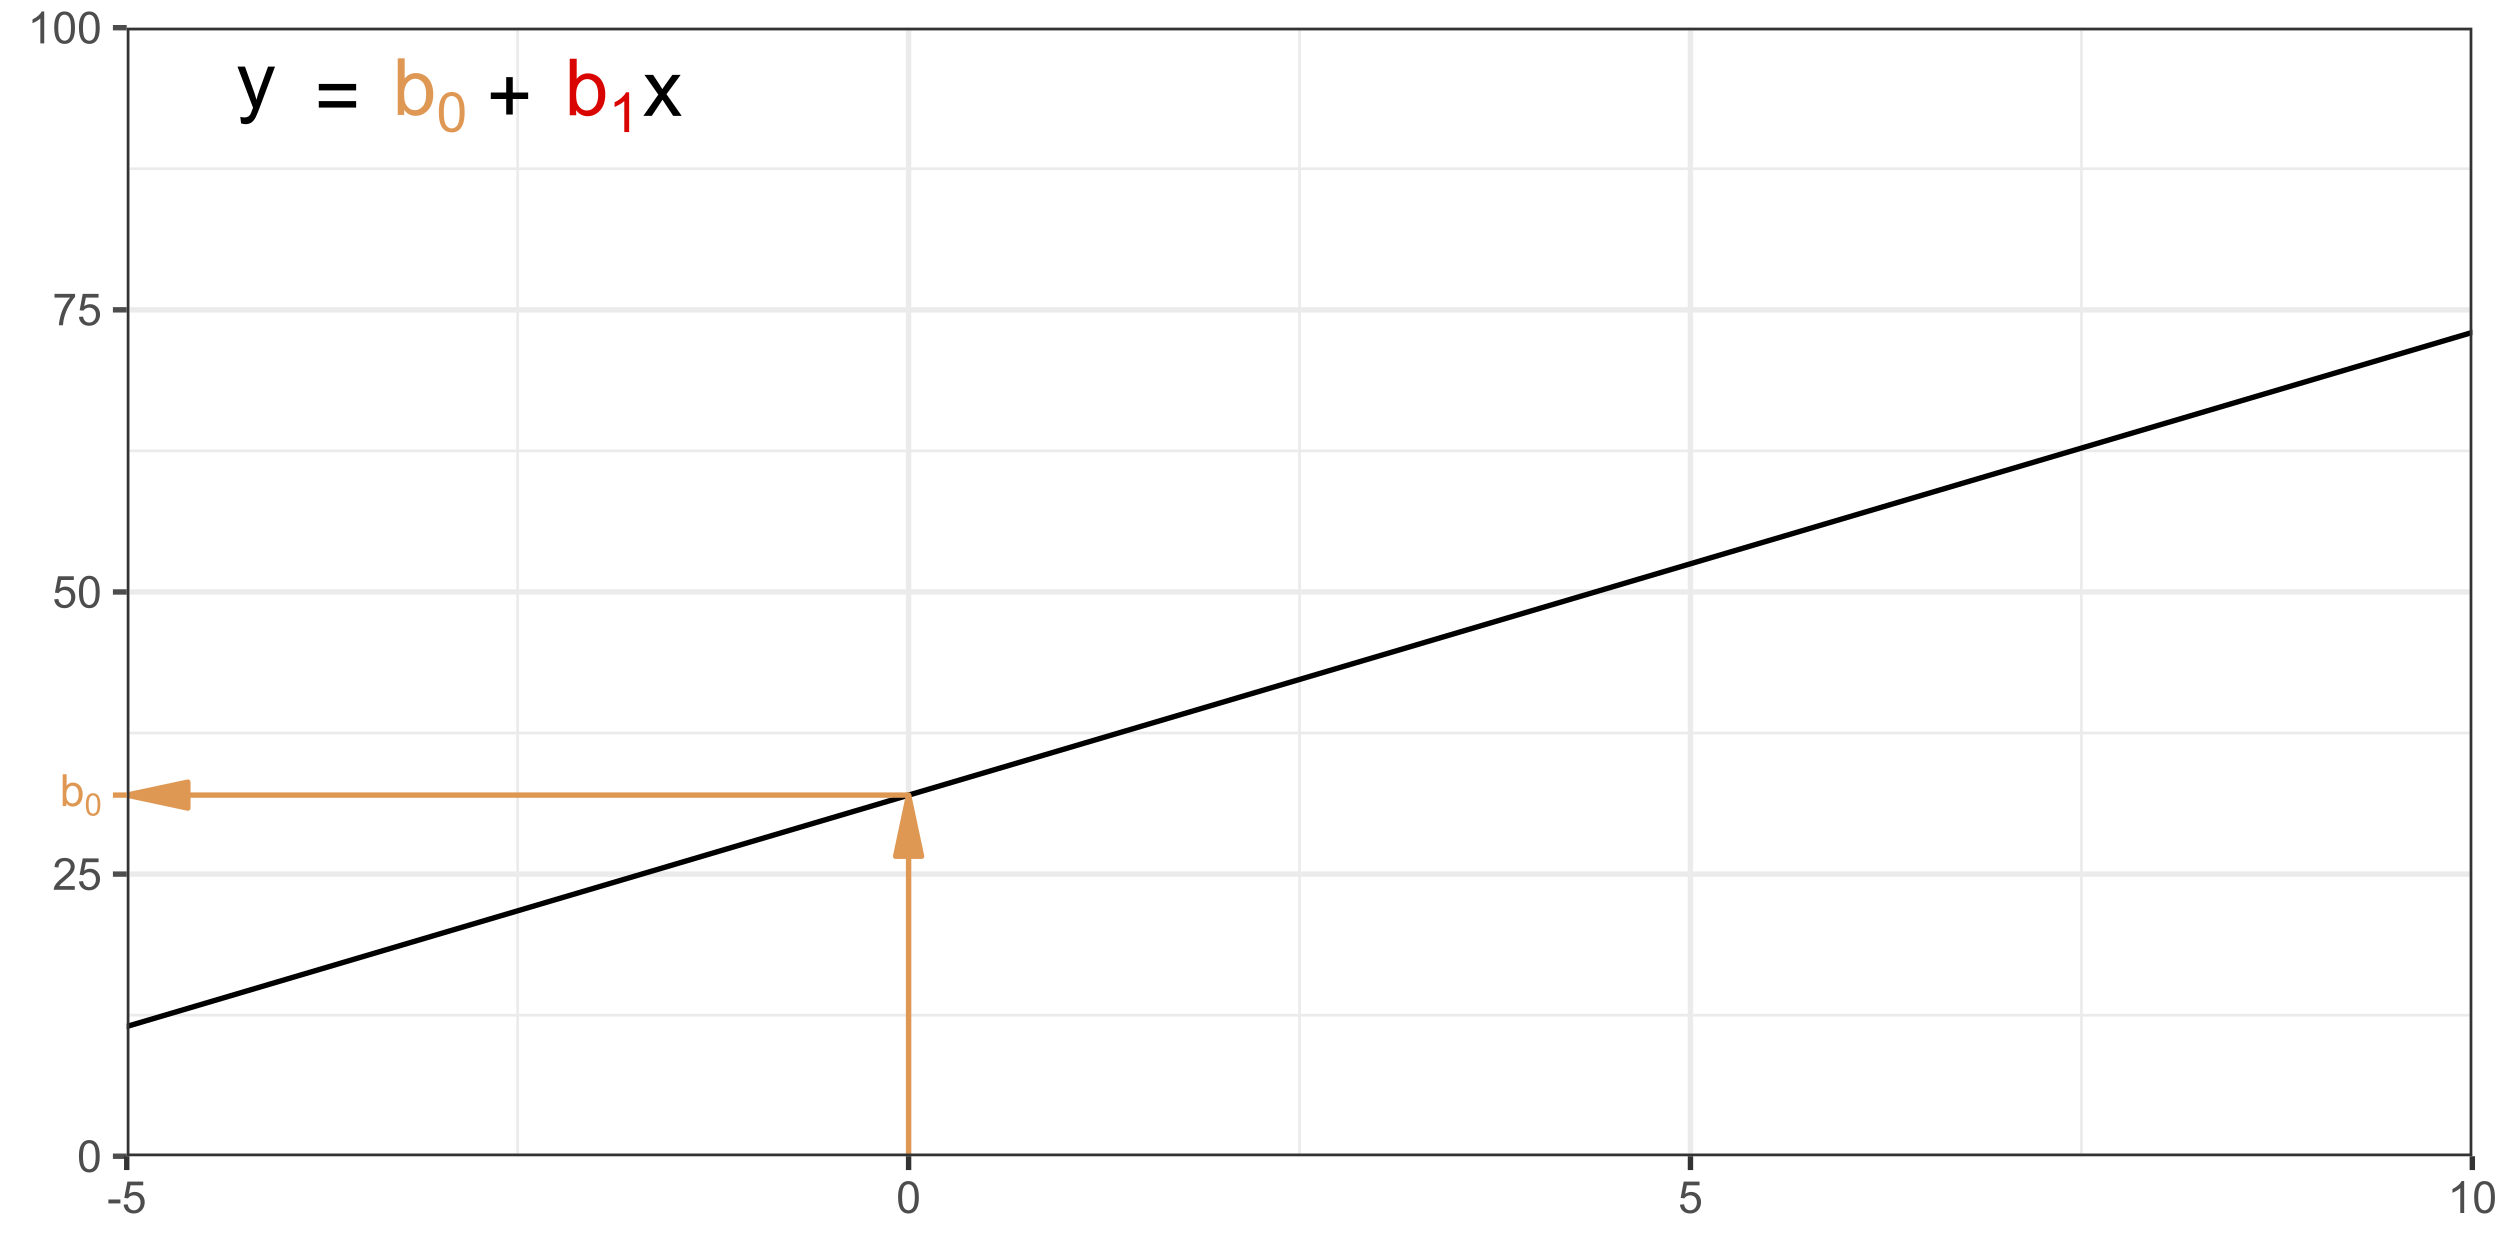
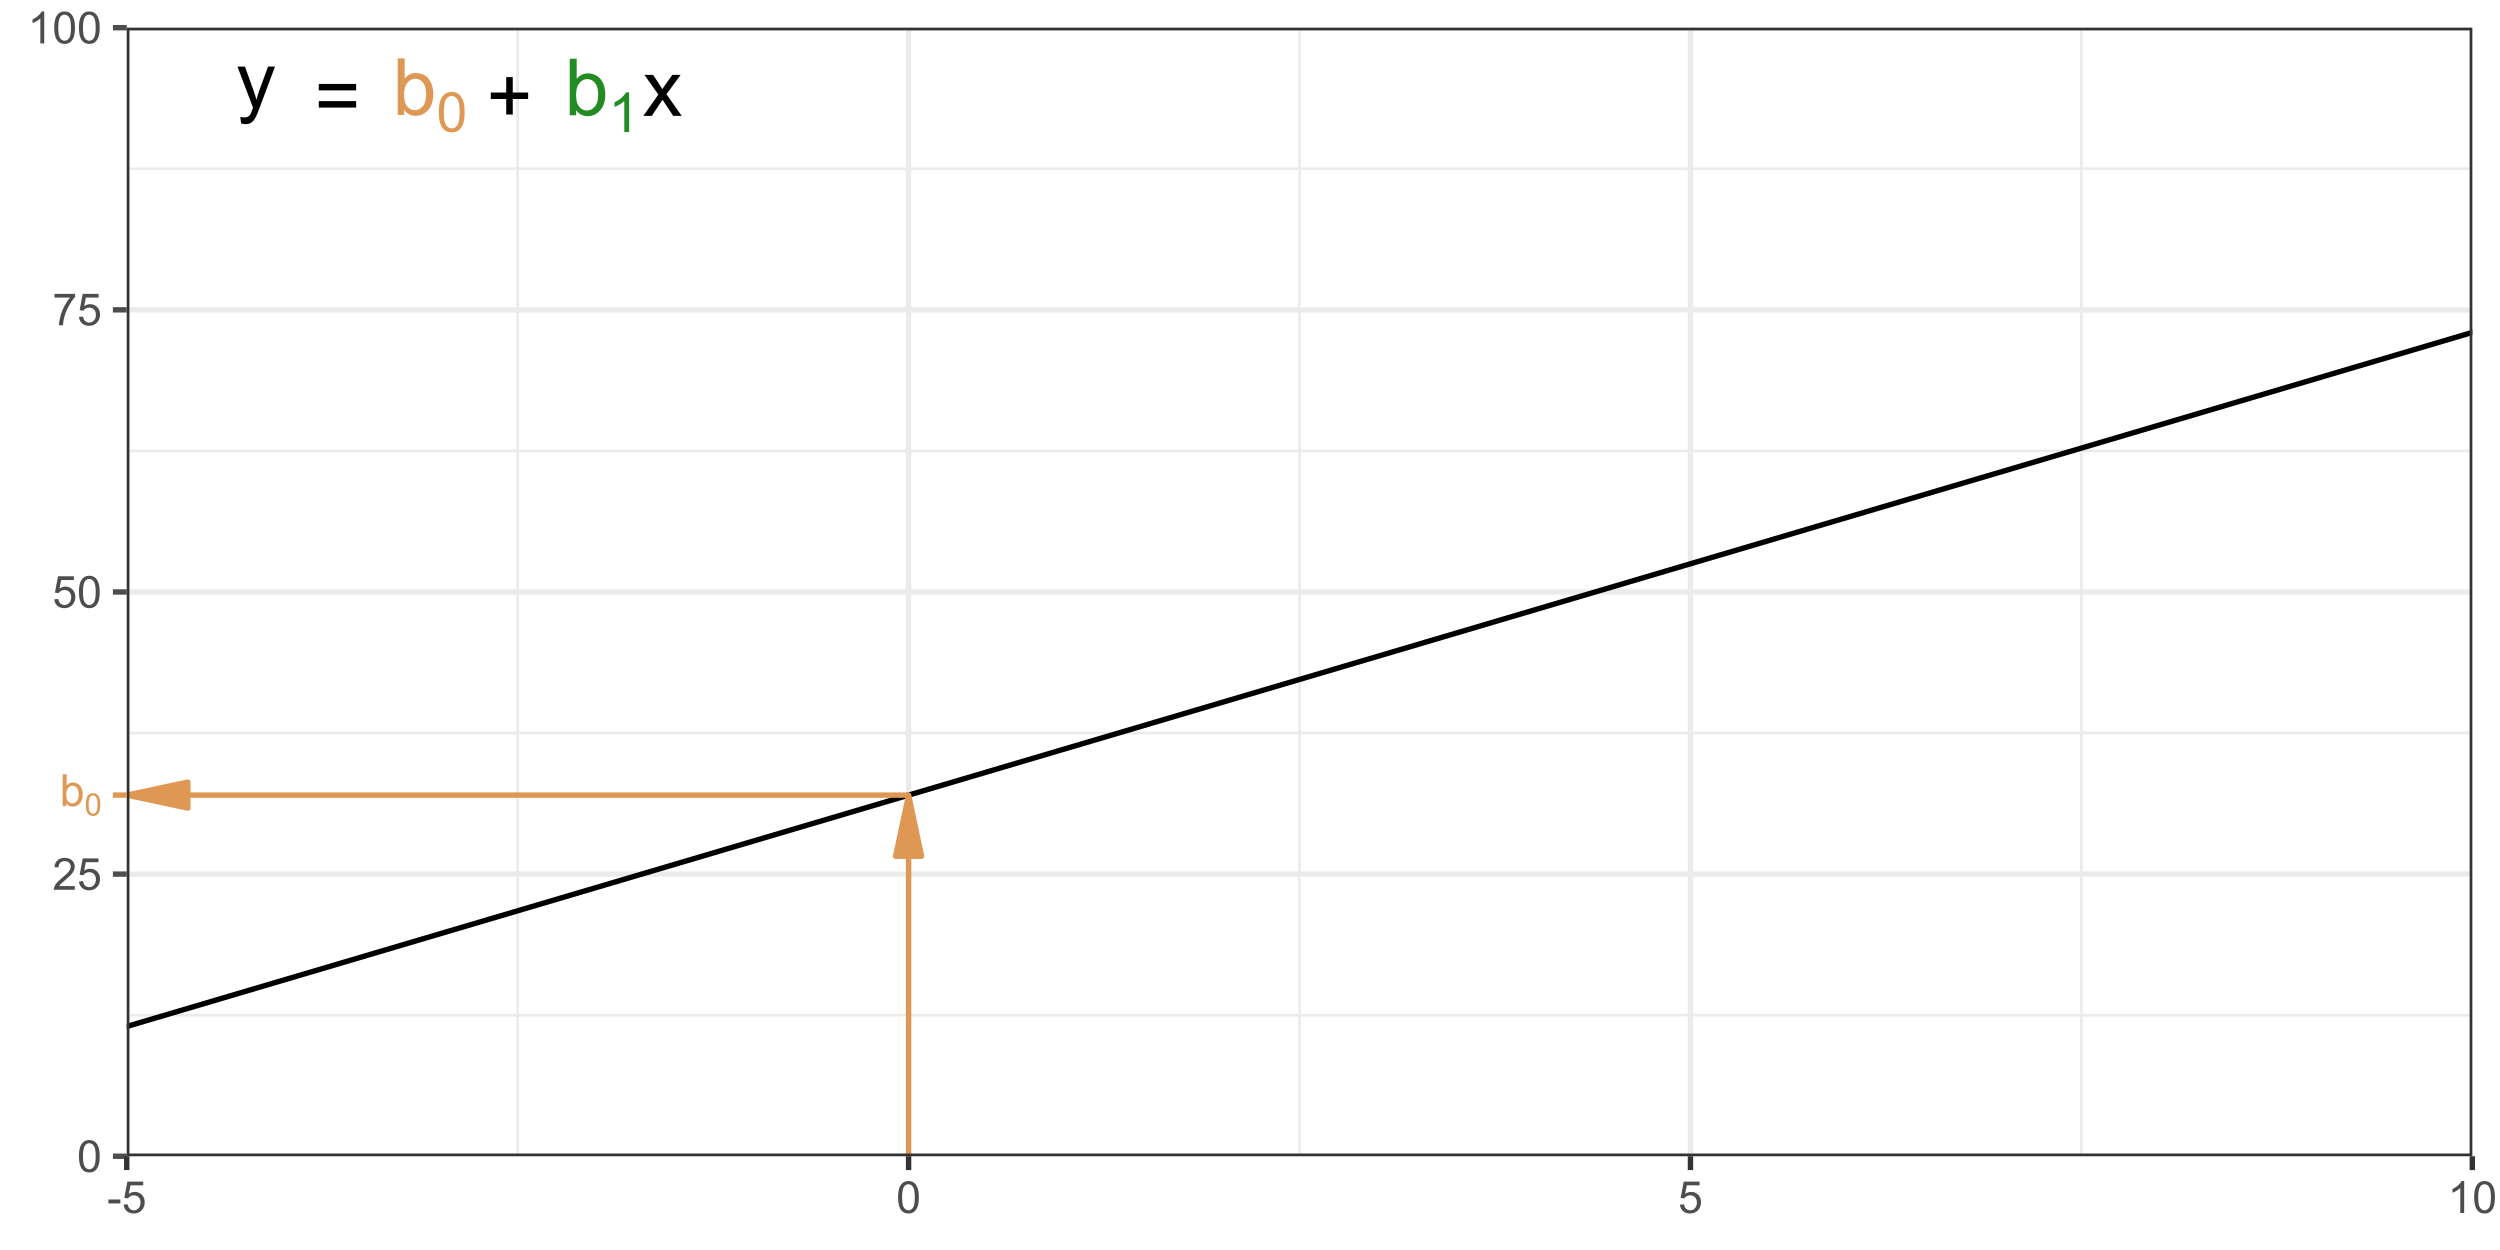
<svg xmlns="http://www.w3.org/2000/svg" xmlns:xlink="http://www.w3.org/1999/xlink" width="720pt" height="360pt" viewBox="0 0 720 360">
  <defs>
    <g>
      <g id="glyph-0-0">
        <path d="M 1.41 4.547 L 1.188 2.668 C 1.621 2.781 2.004 2.84 2.336 2.844 C 2.777 2.84 3.133 2.766 3.398 2.621 C 3.664 2.473 3.883 2.266 4.059 2 C 4.18 1.797 4.383 1.301 4.668 0.512 C 4.703 0.395 4.762 0.234 4.848 0.023 L 0.367 -11.805 L 2.523 -11.805 L 4.98 -4.969 C 5.297 -4.102 5.582 -3.188 5.836 -2.234 C 6.062 -3.148 6.336 -4.047 6.656 -4.922 L 9.18 -11.805 L 11.18 -11.805 L 6.691 0.199 C 6.207 1.496 5.832 2.387 5.566 2.879 C 5.211 3.535 4.801 4.02 4.344 4.328 C 3.883 4.633 3.336 4.785 2.699 4.789 C 2.312 4.785 1.883 4.707 1.41 4.547 Z M 1.41 4.547 " />
      </g>
      <g id="glyph-0-1">
        <path d="M 12.027 -9.582 L 1.266 -9.582 L 1.266 -11.449 L 12.027 -11.449 Z M 12.027 -4.633 L 1.266 -4.633 L 1.266 -6.5 L 12.027 -6.5 Z M 12.027 -4.633 " />
      </g>
      <g id="glyph-0-2">
        <path d="M 3.344 0 L 1.488 0 L 1.488 -16.293 L 3.488 -16.293 L 3.488 -10.48 C 4.332 -11.539 5.41 -12.07 6.723 -12.07 C 7.445 -12.07 8.133 -11.922 8.785 -11.629 C 9.43 -11.336 9.965 -10.926 10.387 -10.395 C 10.805 -9.863 11.133 -9.223 11.371 -8.48 C 11.605 -7.73 11.723 -6.93 11.727 -6.078 C 11.723 -4.055 11.223 -2.492 10.227 -1.391 C 9.223 -0.285 8.023 0.262 6.625 0.266 C 5.23 0.262 4.137 -0.316 3.344 -1.477 Z M 3.324 -5.992 C 3.32 -4.574 3.516 -3.551 3.902 -2.922 C 4.531 -1.891 5.383 -1.375 6.457 -1.379 C 7.332 -1.375 8.086 -1.754 8.723 -2.516 C 9.359 -3.273 9.68 -4.406 9.68 -5.914 C 9.68 -7.453 9.371 -8.59 8.762 -9.324 C 8.148 -10.055 7.41 -10.422 6.547 -10.426 C 5.668 -10.422 4.914 -10.043 4.277 -9.285 C 3.641 -8.523 3.32 -7.426 3.324 -5.992 Z M 3.324 -5.992 " />
      </g>
      <g id="glyph-0-3">
        <path d="M 5.703 -2.633 L 5.703 -7.102 L 1.266 -7.102 L 1.266 -8.969 L 5.703 -8.969 L 5.703 -13.402 L 7.59 -13.402 L 7.59 -8.969 L 12.027 -8.969 L 12.027 -7.102 L 7.59 -7.102 L 7.59 -2.633 Z M 5.703 -2.633 " />
      </g>
      <g id="glyph-0-4">
        <path d="M 0.168 0 L 4.48 -6.137 L 0.488 -11.805 L 2.988 -11.805 L 4.801 -9.035 C 5.137 -8.508 5.414 -8.066 5.625 -7.715 C 5.949 -8.199 6.246 -8.633 6.523 -9.016 L 8.512 -11.805 L 10.902 -11.805 L 6.824 -6.246 L 11.215 0 L 8.758 0 L 6.336 -3.668 L 5.691 -4.656 L 2.59 0 Z M 0.168 0 " />
      </g>
      <g id="glyph-1-0">
        <path d="M 0.66 -5.625 C 0.656 -6.973 0.793 -8.055 1.074 -8.879 C 1.348 -9.699 1.762 -10.336 2.312 -10.781 C 2.859 -11.227 3.547 -11.449 4.379 -11.453 C 4.988 -11.449 5.527 -11.324 5.988 -11.082 C 6.449 -10.832 6.828 -10.477 7.133 -10.016 C 7.43 -9.547 7.668 -8.984 7.84 -8.32 C 8.012 -7.652 8.098 -6.754 8.098 -5.625 C 8.098 -4.285 7.957 -3.203 7.684 -2.383 C 7.406 -1.559 6.996 -0.922 6.453 -0.477 C 5.902 -0.027 5.211 0.191 4.379 0.195 C 3.277 0.191 2.414 -0.199 1.789 -0.988 C 1.031 -1.934 0.656 -3.48 0.66 -5.625 Z M 2.102 -5.625 C 2.098 -3.75 2.316 -2.504 2.758 -1.887 C 3.191 -1.266 3.73 -0.953 4.379 -0.957 C 5.02 -0.953 5.562 -1.266 6 -1.891 C 6.438 -2.512 6.656 -3.758 6.66 -5.625 C 6.656 -7.5 6.438 -8.746 6 -9.367 C 5.562 -9.98 5.016 -10.289 4.363 -10.293 C 3.719 -10.289 3.207 -10.016 2.824 -9.477 C 2.34 -8.777 2.098 -7.496 2.102 -5.625 Z M 2.102 -5.625 " />
      </g>
      <g id="glyph-1-1">
        <path d="M 5.938 0 L 4.535 0 L 4.535 -8.922 C 4.199 -8.598 3.754 -8.277 3.207 -7.957 C 2.656 -7.637 2.168 -7.395 1.734 -7.234 L 1.734 -8.59 C 2.516 -8.957 3.199 -9.402 3.789 -9.926 C 4.371 -10.449 4.785 -10.957 5.035 -11.453 L 5.938 -11.453 Z M 5.938 0 " />
      </g>
      <g id="glyph-2-0">
        <path d="M 0.531 -4.52 C 0.527 -5.598 0.637 -6.469 0.863 -7.133 C 1.082 -7.789 1.414 -8.301 1.859 -8.66 C 2.297 -9.02 2.852 -9.199 3.52 -9.199 C 4.008 -9.199 4.438 -9.098 4.812 -8.902 C 5.18 -8.699 5.488 -8.414 5.73 -8.047 C 5.973 -7.672 6.16 -7.219 6.301 -6.684 C 6.434 -6.148 6.504 -5.426 6.508 -4.52 C 6.504 -3.441 6.395 -2.574 6.176 -1.914 C 5.953 -1.254 5.621 -0.742 5.184 -0.383 C 4.742 -0.023 4.188 0.152 3.52 0.156 C 2.633 0.152 1.938 -0.16 1.438 -0.793 C 0.828 -1.551 0.527 -2.793 0.531 -4.52 Z M 1.688 -4.52 C 1.688 -3.012 1.863 -2.012 2.215 -1.516 C 2.566 -1.016 3 -0.766 3.52 -0.77 C 4.031 -0.766 4.465 -1.016 4.82 -1.52 C 5.172 -2.016 5.348 -3.016 5.352 -4.52 C 5.348 -6.023 5.172 -7.027 4.82 -7.523 C 4.465 -8.02 4.027 -8.266 3.508 -8.27 C 2.988 -8.266 2.574 -8.047 2.27 -7.613 C 1.879 -7.051 1.688 -6.02 1.688 -4.52 Z M 1.688 -4.52 " />
      </g>
      <g id="glyph-2-1">
        <path d="M 6.445 -1.082 L 6.445 0 L 0.387 0 C 0.379 -0.27 0.422 -0.527 0.52 -0.781 C 0.672 -1.188 0.918 -1.594 1.258 -2 C 1.598 -2.398 2.09 -2.863 2.73 -3.387 C 3.727 -4.203 4.398 -4.848 4.75 -5.328 C 5.098 -5.801 5.273 -6.254 5.273 -6.68 C 5.273 -7.125 5.113 -7.5 4.797 -7.809 C 4.477 -8.113 4.062 -8.266 3.551 -8.27 C 3.008 -8.266 2.574 -8.105 2.25 -7.781 C 1.922 -7.453 1.758 -7 1.758 -6.43 L 0.602 -6.551 C 0.676 -7.41 0.973 -8.066 1.492 -8.52 C 2.008 -8.973 2.703 -9.199 3.574 -9.199 C 4.453 -9.199 5.148 -8.953 5.66 -8.469 C 6.172 -7.977 6.426 -7.375 6.43 -6.656 C 6.426 -6.289 6.352 -5.926 6.203 -5.574 C 6.051 -5.215 5.801 -4.844 5.457 -4.453 C 5.105 -4.062 4.531 -3.523 3.727 -2.844 C 3.047 -2.273 2.609 -1.891 2.422 -1.688 C 2.227 -1.484 2.07 -1.281 1.949 -1.082 Z M 6.445 -1.082 " />
      </g>
      <g id="glyph-2-2">
        <path d="M 0.531 -2.398 L 1.711 -2.5 C 1.797 -1.922 2 -1.488 2.32 -1.203 C 2.641 -0.91 3.023 -0.766 3.477 -0.77 C 4.016 -0.766 4.477 -0.969 4.852 -1.379 C 5.227 -1.785 5.414 -2.328 5.414 -3.008 C 5.414 -3.645 5.23 -4.152 4.871 -4.523 C 4.508 -4.895 4.039 -5.078 3.457 -5.082 C 3.094 -5.078 2.766 -4.996 2.477 -4.832 C 2.184 -4.664 1.953 -4.453 1.789 -4.195 L 0.73 -4.332 L 1.617 -9.039 L 6.176 -9.039 L 6.176 -7.961 L 2.52 -7.961 L 2.023 -5.5 C 2.57 -5.879 3.148 -6.07 3.758 -6.074 C 4.555 -6.07 5.23 -5.793 5.781 -5.242 C 6.328 -4.688 6.602 -3.977 6.605 -3.105 C 6.602 -2.277 6.363 -1.559 5.883 -0.957 C 5.293 -0.215 4.488 0.152 3.477 0.156 C 2.641 0.152 1.961 -0.078 1.434 -0.543 C 0.906 -1.008 0.605 -1.625 0.531 -2.398 Z M 0.531 -2.398 " />
      </g>
      <g id="glyph-2-3">
        <path d="M 1.883 0 L 0.836 0 L 0.836 -9.164 L 1.961 -9.164 L 1.961 -5.895 C 2.434 -6.488 3.039 -6.785 3.781 -6.789 C 4.188 -6.785 4.574 -6.703 4.941 -6.539 C 5.301 -6.375 5.602 -6.141 5.84 -5.844 C 6.074 -5.543 6.258 -5.184 6.395 -4.766 C 6.523 -4.344 6.59 -3.895 6.594 -3.418 C 6.59 -2.277 6.309 -1.398 5.75 -0.781 C 5.184 -0.16 4.512 0.145 3.727 0.148 C 2.941 0.145 2.324 -0.18 1.883 -0.832 Z M 1.867 -3.367 C 1.863 -2.57 1.973 -1.996 2.195 -1.645 C 2.547 -1.062 3.027 -0.773 3.633 -0.773 C 4.121 -0.773 4.543 -0.984 4.906 -1.414 C 5.262 -1.836 5.441 -2.473 5.445 -3.324 C 5.441 -4.188 5.27 -4.828 4.93 -5.242 C 4.582 -5.652 4.168 -5.859 3.68 -5.863 C 3.188 -5.859 2.762 -5.645 2.406 -5.223 C 2.043 -4.793 1.863 -4.176 1.867 -3.367 Z M 1.867 -3.367 " />
      </g>
      <g id="glyph-2-4">
        <path d="M 0.605 -7.961 L 0.605 -9.043 L 6.539 -9.043 L 6.539 -8.168 C 5.953 -7.547 5.375 -6.719 4.805 -5.691 C 4.23 -4.66 3.785 -3.605 3.477 -2.52 C 3.246 -1.75 3.102 -0.91 3.043 0 L 1.887 0 C 1.898 -0.719 2.039 -1.59 2.312 -2.613 C 2.582 -3.633 2.969 -4.617 3.477 -5.566 C 3.98 -6.512 4.52 -7.309 5.094 -7.961 Z M 0.605 -7.961 " />
      </g>
      <g id="glyph-2-5">
        <path d="M 4.77 0 L 3.645 0 L 3.645 -7.168 C 3.371 -6.906 3.016 -6.648 2.578 -6.395 C 2.137 -6.133 1.742 -5.941 1.395 -5.812 L 1.395 -6.898 C 2.02 -7.191 2.566 -7.551 3.043 -7.973 C 3.512 -8.391 3.848 -8.801 4.043 -9.199 L 4.77 -9.199 Z M 4.77 0 " />
      </g>
      <g id="glyph-2-6">
        <path d="M 0.406 -2.75 L 0.406 -3.883 L 3.863 -3.883 L 3.863 -2.75 Z M 0.406 -2.75 " />
      </g>
      <g id="glyph-3-0">
        <path d="M 0.371 -3.164 C 0.367 -3.922 0.445 -4.531 0.605 -4.992 C 0.758 -5.453 0.992 -5.809 1.301 -6.062 C 1.605 -6.312 1.992 -6.438 2.465 -6.441 C 2.805 -6.438 3.105 -6.367 3.367 -6.23 C 3.625 -6.09 3.84 -5.891 4.012 -5.633 C 4.18 -5.367 4.312 -5.051 4.41 -4.68 C 4.504 -4.301 4.551 -3.797 4.555 -3.164 C 4.551 -2.41 4.473 -1.801 4.32 -1.34 C 4.164 -0.875 3.934 -0.52 3.629 -0.27 C 3.316 -0.02 2.93 0.105 2.465 0.109 C 1.844 0.105 1.359 -0.113 1.008 -0.555 C 0.582 -1.086 0.367 -1.957 0.371 -3.164 Z M 1.18 -3.164 C 1.176 -2.109 1.301 -1.406 1.551 -1.059 C 1.797 -0.711 2.102 -0.539 2.465 -0.539 C 2.82 -0.539 3.125 -0.711 3.375 -1.062 C 3.621 -1.41 3.742 -2.113 3.746 -3.164 C 3.742 -4.219 3.621 -4.918 3.375 -5.266 C 3.125 -5.613 2.816 -5.789 2.453 -5.789 C 2.09 -5.789 1.801 -5.633 1.59 -5.328 C 1.312 -4.934 1.176 -4.215 1.18 -3.164 Z M 1.18 -3.164 " />
      </g>
    </g>
    <clipPath id="clip-0">
      <path clip-rule="nonzero" d="M 36.5 7.969 L 712.031 7.969 L 712.031 333 L 36.5 333 Z M 36.5 7.969 " />
    </clipPath>
    <clipPath id="clip-1">
      <path clip-rule="nonzero" d="M 36.5 291 L 712.031 291 L 712.031 293 L 36.5 293 Z M 36.5 291 " />
    </clipPath>
    <clipPath id="clip-2">
      <path clip-rule="nonzero" d="M 36.5 210 L 712.031 210 L 712.031 212 L 36.5 212 Z M 36.5 210 " />
    </clipPath>
    <clipPath id="clip-3">
      <path clip-rule="nonzero" d="M 36.5 129 L 712.031 129 L 712.031 131 L 36.5 131 Z M 36.5 129 " />
    </clipPath>
    <clipPath id="clip-4">
      <path clip-rule="nonzero" d="M 36.5 48 L 712.031 48 L 712.031 49 L 36.5 49 Z M 36.5 48 " />
    </clipPath>
    <clipPath id="clip-5">
      <path clip-rule="nonzero" d="M 148 7.969 L 150 7.969 L 150 333 L 148 333 Z M 148 7.969 " />
    </clipPath>
    <clipPath id="clip-6">
      <path clip-rule="nonzero" d="M 373 7.969 L 375 7.969 L 375 333 L 373 333 Z M 373 7.969 " />
    </clipPath>
    <clipPath id="clip-7">
      <path clip-rule="nonzero" d="M 599 7.969 L 600 7.969 L 600 333 L 599 333 Z M 599 7.969 " />
    </clipPath>
    <clipPath id="clip-8">
      <path clip-rule="nonzero" d="M 36.5 332 L 712.031 332 L 712.031 333 L 36.5 333 Z M 36.5 332 " />
    </clipPath>
    <clipPath id="clip-9">
      <path clip-rule="nonzero" d="M 36.5 250 L 712.031 250 L 712.031 253 L 36.5 253 Z M 36.5 250 " />
    </clipPath>
    <clipPath id="clip-10">
      <path clip-rule="nonzero" d="M 36.5 169 L 712.031 169 L 712.031 172 L 36.5 172 Z M 36.5 169 " />
    </clipPath>
    <clipPath id="clip-11">
      <path clip-rule="nonzero" d="M 36.5 88 L 712.031 88 L 712.031 91 L 36.5 91 Z M 36.5 88 " />
    </clipPath>
    <clipPath id="clip-12">
      <path clip-rule="nonzero" d="M 36.5 7.969 L 712.031 7.969 L 712.031 9 L 36.5 9 Z M 36.5 7.969 " />
    </clipPath>
    <clipPath id="clip-13">
      <path clip-rule="nonzero" d="M 36.5 7.969 L 38 7.969 L 38 333 L 36.5 333 Z M 36.5 7.969 " />
    </clipPath>
    <clipPath id="clip-14">
      <path clip-rule="nonzero" d="M 260 7.969 L 263 7.969 L 263 333 L 260 333 Z M 260 7.969 " />
    </clipPath>
    <clipPath id="clip-15">
      <path clip-rule="nonzero" d="M 486 7.969 L 488 7.969 L 488 333 L 486 333 Z M 486 7.969 " />
    </clipPath>
    <clipPath id="clip-16">
      <path clip-rule="nonzero" d="M 711 7.969 L 712.031 7.969 L 712.031 333 L 711 333 Z M 711 7.969 " />
    </clipPath>
    <clipPath id="clip-17">
      <path clip-rule="nonzero" d="M 36.5 7.969 L 712.031 7.969 L 712.031 333 L 36.5 333 Z M 36.5 7.969 " />
    </clipPath>
    <clipPath id="clip-18">
      <path clip-rule="nonzero" d="M 260 228 L 263 228 L 263 333 L 260 333 Z M 260 228 " />
    </clipPath>
    <clipPath id="clip-19">
      <path clip-rule="nonzero" d="M 36.5 228 L 263 228 L 263 230 L 36.5 230 Z M 36.5 228 " />
    </clipPath>
    <clipPath id="clip-20">
      <path clip-rule="nonzero" d="M 36.5 225 L 55 225 L 55 233 L 36.5 233 Z M 36.5 225 " />
    </clipPath>
    <clipPath id="clip-21">
      <path clip-rule="nonzero" d="M 36.5 224 L 55 224 L 55 234 L 36.5 234 Z M 36.5 224 " />
    </clipPath>
    <clipPath id="clip-22">
      <path clip-rule="nonzero" d="M 36.5 7.969 L 712.031 7.969 L 712.031 333 L 36.5 333 Z M 36.5 7.969 " />
    </clipPath>
  </defs>
  <rect x="-72" y="-36" width="864" height="432" fill="rgb(100%, 100%, 100%)" fill-opacity="1" />
  <rect x="-72" y="-36" width="864" height="432" fill="rgb(100%, 100%, 100%)" fill-opacity="1" />
  <path fill="none" stroke-width="1.552" stroke-linecap="round" stroke-linejoin="round" stroke="rgb(100%, 100%, 100%)" stroke-opacity="1" stroke-miterlimit="10" d="M 0 360 L 720 360 L 720 0 L 0 0 Z M 0 360 " />
  <g clip-path="url(#clip-0)">
    <path fill-rule="nonzero" fill="rgb(100%, 100%, 100%)" fill-opacity="1" d="M 36.5 333 L 712.031 333 L 712.031 7.969 L 36.5 7.969 Z M 36.5 333 " />
  </g>
  <g clip-path="url(#clip-1)">
    <path fill="none" stroke-width="0.776" stroke-linecap="butt" stroke-linejoin="round" stroke="rgb(92.157%, 92.157%, 92.157%)" stroke-opacity="1" stroke-miterlimit="10" d="M 36.5 292.371 L 712.031 292.371 " />
  </g>
  <g clip-path="url(#clip-2)">
    <path fill="none" stroke-width="0.776" stroke-linecap="butt" stroke-linejoin="round" stroke="rgb(92.157%, 92.157%, 92.157%)" stroke-opacity="1" stroke-miterlimit="10" d="M 36.5 211.113 L 712.031 211.113 " />
  </g>
  <g clip-path="url(#clip-3)">
    <path fill="none" stroke-width="0.776" stroke-linecap="butt" stroke-linejoin="round" stroke="rgb(92.157%, 92.157%, 92.157%)" stroke-opacity="1" stroke-miterlimit="10" d="M 36.5 129.855 L 712.031 129.855 " />
  </g>
  <g clip-path="url(#clip-4)">
    <path fill="none" stroke-width="0.776" stroke-linecap="butt" stroke-linejoin="round" stroke="rgb(92.157%, 92.157%, 92.157%)" stroke-opacity="1" stroke-miterlimit="10" d="M 36.5 48.598 L 712.031 48.598 " />
  </g>
  <g clip-path="url(#clip-5)">
    <path fill="none" stroke-width="0.776" stroke-linecap="butt" stroke-linejoin="round" stroke="rgb(92.157%, 92.157%, 92.157%)" stroke-opacity="1" stroke-miterlimit="10" d="M 149.086 333 L 149.086 7.969 " />
  </g>
  <g clip-path="url(#clip-6)">
    <path fill="none" stroke-width="0.776" stroke-linecap="butt" stroke-linejoin="round" stroke="rgb(92.157%, 92.157%, 92.157%)" stroke-opacity="1" stroke-miterlimit="10" d="M 374.266 333 L 374.266 7.969 " />
  </g>
  <g clip-path="url(#clip-7)">
    <path fill="none" stroke-width="0.776" stroke-linecap="butt" stroke-linejoin="round" stroke="rgb(92.157%, 92.157%, 92.157%)" stroke-opacity="1" stroke-miterlimit="10" d="M 599.441 333 L 599.441 7.969 " />
  </g>
  <g clip-path="url(#clip-8)">
    <path fill="none" stroke-width="1.552" stroke-linecap="butt" stroke-linejoin="round" stroke="rgb(92.157%, 92.157%, 92.157%)" stroke-opacity="1" stroke-miterlimit="10" d="M 36.5 333 L 712.031 333 " />
  </g>
  <g clip-path="url(#clip-9)">
    <path fill="none" stroke-width="1.552" stroke-linecap="butt" stroke-linejoin="round" stroke="rgb(92.157%, 92.157%, 92.157%)" stroke-opacity="1" stroke-miterlimit="10" d="M 36.5 251.742 L 712.031 251.742 " />
  </g>
  <g clip-path="url(#clip-10)">
    <path fill="none" stroke-width="1.552" stroke-linecap="butt" stroke-linejoin="round" stroke="rgb(92.157%, 92.157%, 92.157%)" stroke-opacity="1" stroke-miterlimit="10" d="M 36.5 170.484 L 712.031 170.484 " />
  </g>
  <g clip-path="url(#clip-11)">
    <path fill="none" stroke-width="1.552" stroke-linecap="butt" stroke-linejoin="round" stroke="rgb(92.157%, 92.157%, 92.157%)" stroke-opacity="1" stroke-miterlimit="10" d="M 36.5 89.227 L 712.031 89.227 " />
  </g>
  <g clip-path="url(#clip-12)">
    <path fill="none" stroke-width="1.552" stroke-linecap="butt" stroke-linejoin="round" stroke="rgb(92.157%, 92.157%, 92.157%)" stroke-opacity="1" stroke-miterlimit="10" d="M 36.5 7.969 L 712.031 7.969 " />
  </g>
  <g clip-path="url(#clip-13)">
    <path fill="none" stroke-width="1.552" stroke-linecap="butt" stroke-linejoin="round" stroke="rgb(92.157%, 92.157%, 92.157%)" stroke-opacity="1" stroke-miterlimit="10" d="M 36.5 333 L 36.5 7.969 " />
  </g>
  <g clip-path="url(#clip-14)">
    <path fill="none" stroke-width="1.552" stroke-linecap="butt" stroke-linejoin="round" stroke="rgb(92.157%, 92.157%, 92.157%)" stroke-opacity="1" stroke-miterlimit="10" d="M 261.676 333 L 261.676 7.969 " />
  </g>
  <g clip-path="url(#clip-15)">
    <path fill="none" stroke-width="1.552" stroke-linecap="butt" stroke-linejoin="round" stroke="rgb(92.157%, 92.157%, 92.157%)" stroke-opacity="1" stroke-miterlimit="10" d="M 486.852 333 L 486.852 7.969 " />
  </g>
  <g clip-path="url(#clip-16)">
    <path fill="none" stroke-width="1.552" stroke-linecap="butt" stroke-linejoin="round" stroke="rgb(92.157%, 92.157%, 92.157%)" stroke-opacity="1" stroke-miterlimit="10" d="M 712.031 333 L 712.031 7.969 " />
  </g>
  <g clip-path="url(#clip-17)">
    <path fill="none" stroke-width="1.552" stroke-linecap="butt" stroke-linejoin="round" stroke="rgb(0%, 0%, 0%)" stroke-opacity="1" stroke-miterlimit="10" d="M -639.031 495.516 L 1387.559 -104.164 " />
  </g>
  <g fill="rgb(0%, 0%, 0%)" fill-opacity="1">
    <use xlink:href="#glyph-0-0" x="68.023" y="30.98" />
  </g>
  <g fill="rgb(0%, 0%, 0%)" fill-opacity="1">
    <use xlink:href="#glyph-0-1" x="90.543" y="35.617" />
  </g>
  <g fill="rgb(87.059%, 59.608%, 32.941%)" fill-opacity="1">
    <use xlink:href="#glyph-0-2" x="113.059" y="33.102" />
  </g>
  <g fill="rgb(87.059%, 59.608%, 32.941%)" fill-opacity="1">
    <use xlink:href="#glyph-1-0" x="125.719" y="37.941" />
  </g>
  <g fill="rgb(0%, 0%, 0%)" fill-opacity="1">
    <use xlink:href="#glyph-0-3" x="140.082" y="35.617" />
  </g>
-   <g fill="rgb(85.098%, 1.961%, 0.784%)" fill-opacity="1">
+   <g fill="rgb(13.333%, 54.51%, 13.333%)" fill-opacity="1">
    <use xlink:href="#glyph-0-2" x="162.598" y="33.199" />
  </g>
-   <g fill="rgb(85.098%, 1.961%, 0.784%)" fill-opacity="1">
+   <g fill="rgb(13.333%, 54.51%, 13.333%)" fill-opacity="1">
    <use xlink:href="#glyph-1-1" x="175.258" y="38.039" />
  </g>
  <g fill="rgb(0%, 0%, 0%)" fill-opacity="1">
    <use xlink:href="#glyph-0-4" x="185.117" y="33.375" />
  </g>
  <g clip-path="url(#clip-18)">
    <path fill="none" stroke-width="1.552" stroke-linecap="butt" stroke-linejoin="round" stroke="rgb(87.059%, 59.608%, 32.941%)" stroke-opacity="1" stroke-miterlimit="10" d="M 261.676 333 L 261.676 228.992 " />
  </g>
  <path fill-rule="nonzero" fill="rgb(87.059%, 59.608%, 32.941%)" fill-opacity="1" stroke-width="1.552" stroke-linecap="butt" stroke-linejoin="round" stroke="rgb(87.059%, 59.608%, 32.941%)" stroke-opacity="1" stroke-miterlimit="10" d="M 265.418 246.598 L 261.676 228.992 L 257.934 246.598 Z M 265.418 246.598 " />
  <g clip-path="url(#clip-19)">
    <path fill="none" stroke-width="1.552" stroke-linecap="butt" stroke-linejoin="round" stroke="rgb(87.059%, 59.608%, 32.941%)" stroke-opacity="1" stroke-miterlimit="10" d="M 36.5 228.992 L 261.676 228.992 " />
  </g>
  <g clip-path="url(#clip-20)">
    <path fill-rule="nonzero" fill="rgb(87.059%, 59.608%, 32.941%)" fill-opacity="1" d="M 54.105 225.25 L 36.5 228.992 L 54.105 232.734 Z M 54.105 225.25 " />
  </g>
  <g clip-path="url(#clip-21)">
    <path fill="none" stroke-width="1.552" stroke-linecap="butt" stroke-linejoin="round" stroke="rgb(87.059%, 59.608%, 32.941%)" stroke-opacity="1" stroke-miterlimit="10" d="M 54.105 225.25 L 36.5 228.992 L 54.105 232.734 Z M 54.105 225.25 " />
  </g>
  <g clip-path="url(#clip-22)">
    <path fill="none" stroke-width="1.552" stroke-linecap="round" stroke-linejoin="round" stroke="rgb(20%, 20%, 20%)" stroke-opacity="1" stroke-miterlimit="10" d="M 36.5 333 L 712.031 333 L 712.031 7.969 L 36.5 7.969 Z M 36.5 333 " />
  </g>
  <g fill="rgb(30.196%, 30.196%, 30.196%)" fill-opacity="1">
    <use xlink:href="#glyph-2-0" x="22.207" y="337.523" />
  </g>
  <g fill="rgb(30.196%, 30.196%, 30.196%)" fill-opacity="1">
    <use xlink:href="#glyph-2-1" x="15.09" y="256.266" />
    <use xlink:href="#glyph-2-2" x="22.209" y="256.266" />
  </g>
  <g fill="rgb(87.059%, 59.608%, 32.941%)" fill-opacity="1">
    <use xlink:href="#glyph-2-3" x="17.223" y="232.156" />
  </g>
  <g fill="rgb(87.059%, 59.608%, 32.941%)" fill-opacity="1">
    <use xlink:href="#glyph-3-0" x="24.344" y="234.879" />
  </g>
  <g fill="rgb(30.196%, 30.196%, 30.196%)" fill-opacity="1">
    <use xlink:href="#glyph-2-2" x="15.09" y="175.008" />
    <use xlink:href="#glyph-2-0" x="22.209" y="175.008" />
  </g>
  <g fill="rgb(30.196%, 30.196%, 30.196%)" fill-opacity="1">
    <use xlink:href="#glyph-2-4" x="15.09" y="93.672" />
    <use xlink:href="#glyph-2-2" x="22.209" y="93.672" />
  </g>
  <g fill="rgb(30.196%, 30.196%, 30.196%)" fill-opacity="1">
    <use xlink:href="#glyph-2-5" x="7.969" y="12.492" />
    <use xlink:href="#glyph-2-0" x="15.088" y="12.492" />
    <use xlink:href="#glyph-2-0" x="22.206" y="12.492" />
  </g>
  <path fill="none" stroke-width="1.552" stroke-linecap="butt" stroke-linejoin="round" stroke="rgb(30.196%, 30.196%, 30.196%)" stroke-opacity="1" stroke-miterlimit="10" d="M 32.516 333 L 36.5 333 " />
  <path fill="none" stroke-width="1.552" stroke-linecap="butt" stroke-linejoin="round" stroke="rgb(30.196%, 30.196%, 30.196%)" stroke-opacity="1" stroke-miterlimit="10" d="M 32.516 251.742 L 36.5 251.742 " />
  <path fill="none" stroke-width="1.552" stroke-linecap="butt" stroke-linejoin="round" stroke="rgb(87.059%, 59.608%, 32.941%)" stroke-opacity="1" stroke-miterlimit="10" d="M 32.516 228.992 L 36.5 228.992 " />
  <path fill="none" stroke-width="1.552" stroke-linecap="butt" stroke-linejoin="round" stroke="rgb(30.196%, 30.196%, 30.196%)" stroke-opacity="1" stroke-miterlimit="10" d="M 32.516 170.484 L 36.5 170.484 " />
  <path fill="none" stroke-width="1.552" stroke-linecap="butt" stroke-linejoin="round" stroke="rgb(30.196%, 30.196%, 30.196%)" stroke-opacity="1" stroke-miterlimit="10" d="M 32.516 89.227 L 36.5 89.227 " />
  <path fill="none" stroke-width="1.552" stroke-linecap="butt" stroke-linejoin="round" stroke="rgb(30.196%, 30.196%, 30.196%)" stroke-opacity="1" stroke-miterlimit="10" d="M 32.516 7.969 L 36.5 7.969 " />
  <path fill="none" stroke-width="1.552" stroke-linecap="butt" stroke-linejoin="round" stroke="rgb(20%, 20%, 20%)" stroke-opacity="1" stroke-miterlimit="10" d="M 36.5 336.984 L 36.5 333 " />
  <path fill="none" stroke-width="1.552" stroke-linecap="butt" stroke-linejoin="round" stroke="rgb(20%, 20%, 20%)" stroke-opacity="1" stroke-miterlimit="10" d="M 261.676 336.984 L 261.676 333 " />
  <path fill="none" stroke-width="1.552" stroke-linecap="butt" stroke-linejoin="round" stroke="rgb(20%, 20%, 20%)" stroke-opacity="1" stroke-miterlimit="10" d="M 486.852 336.984 L 486.852 333 " />
  <path fill="none" stroke-width="1.552" stroke-linecap="butt" stroke-linejoin="round" stroke="rgb(20%, 20%, 20%)" stroke-opacity="1" stroke-miterlimit="10" d="M 712.031 336.984 L 712.031 333 " />
  <g fill="rgb(30.196%, 30.196%, 30.196%)" fill-opacity="1">
    <use xlink:href="#glyph-2-6" x="30.809" y="349.336" />
    <use xlink:href="#glyph-2-2" x="35.071" y="349.336" />
  </g>
  <g fill="rgb(30.196%, 30.196%, 30.196%)" fill-opacity="1">
    <use xlink:href="#glyph-2-0" x="258.117" y="349.336" />
  </g>
  <g fill="rgb(30.196%, 30.196%, 30.196%)" fill-opacity="1">
    <use xlink:href="#glyph-2-2" x="483.293" y="349.336" />
  </g>
  <g fill="rgb(30.196%, 30.196%, 30.196%)" fill-opacity="1">
    <use xlink:href="#glyph-2-5" x="704.914" y="349.336" />
    <use xlink:href="#glyph-2-0" x="712.033" y="349.336" />
  </g>
</svg>
